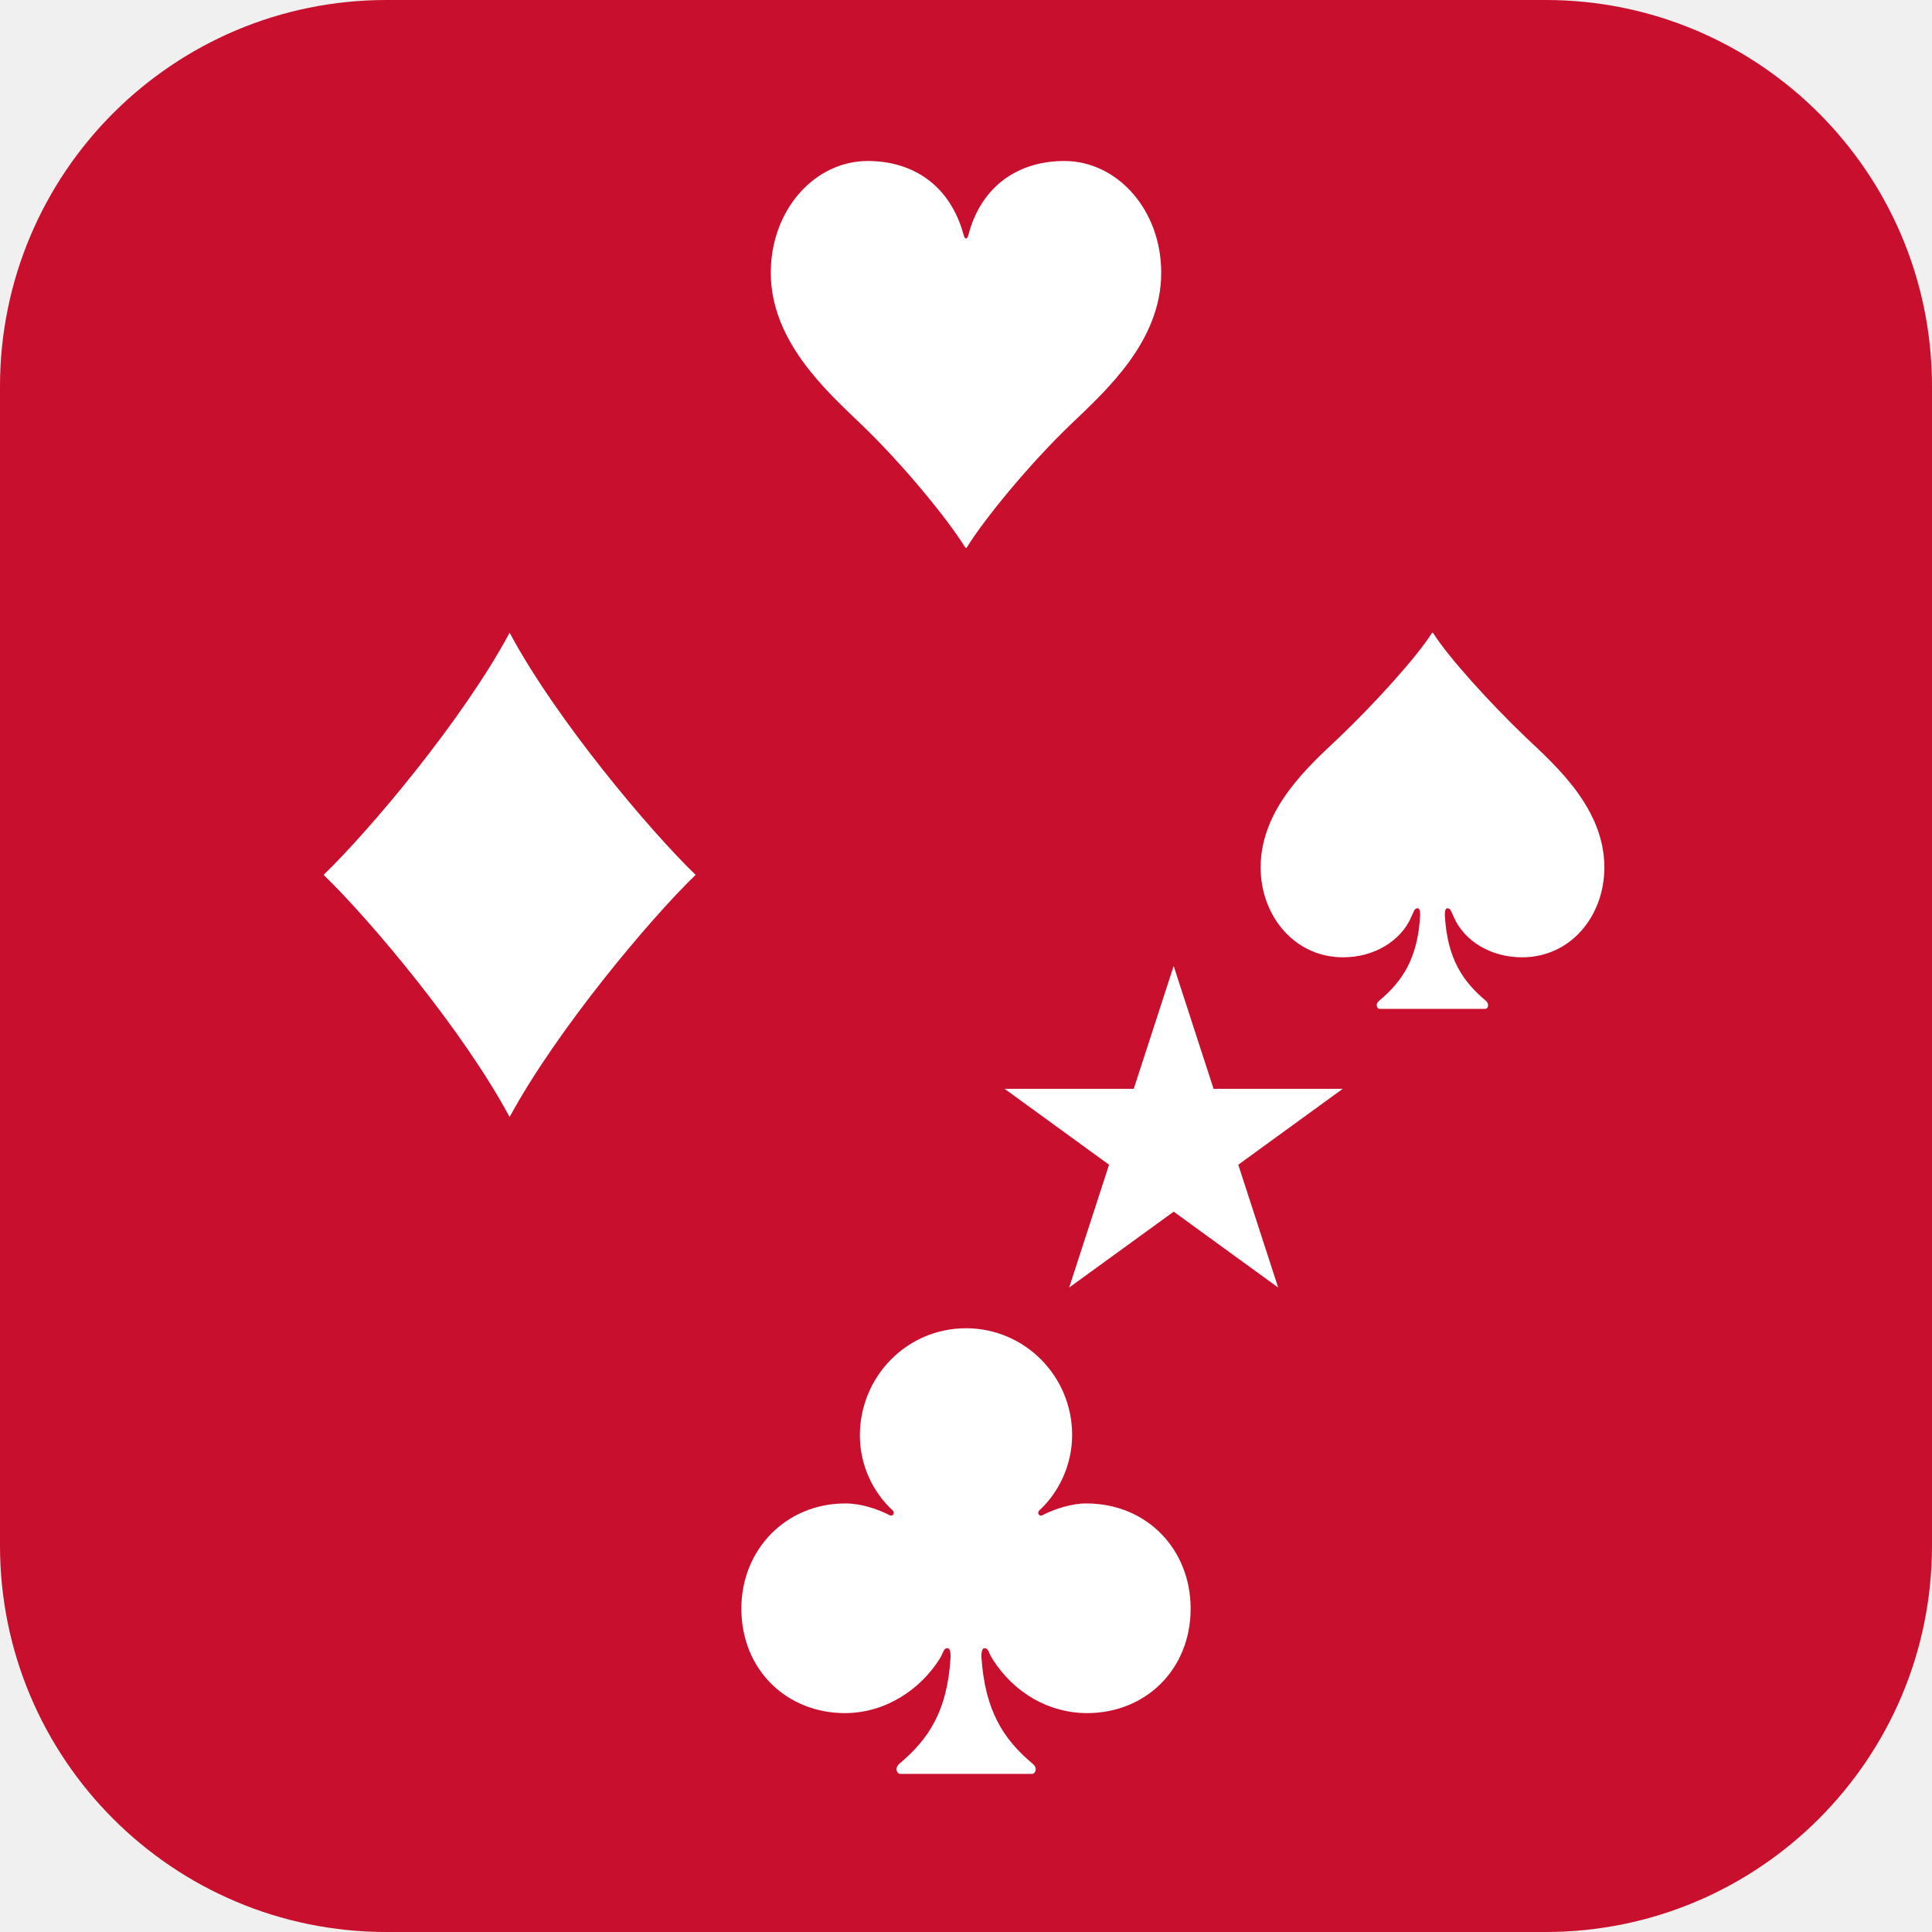
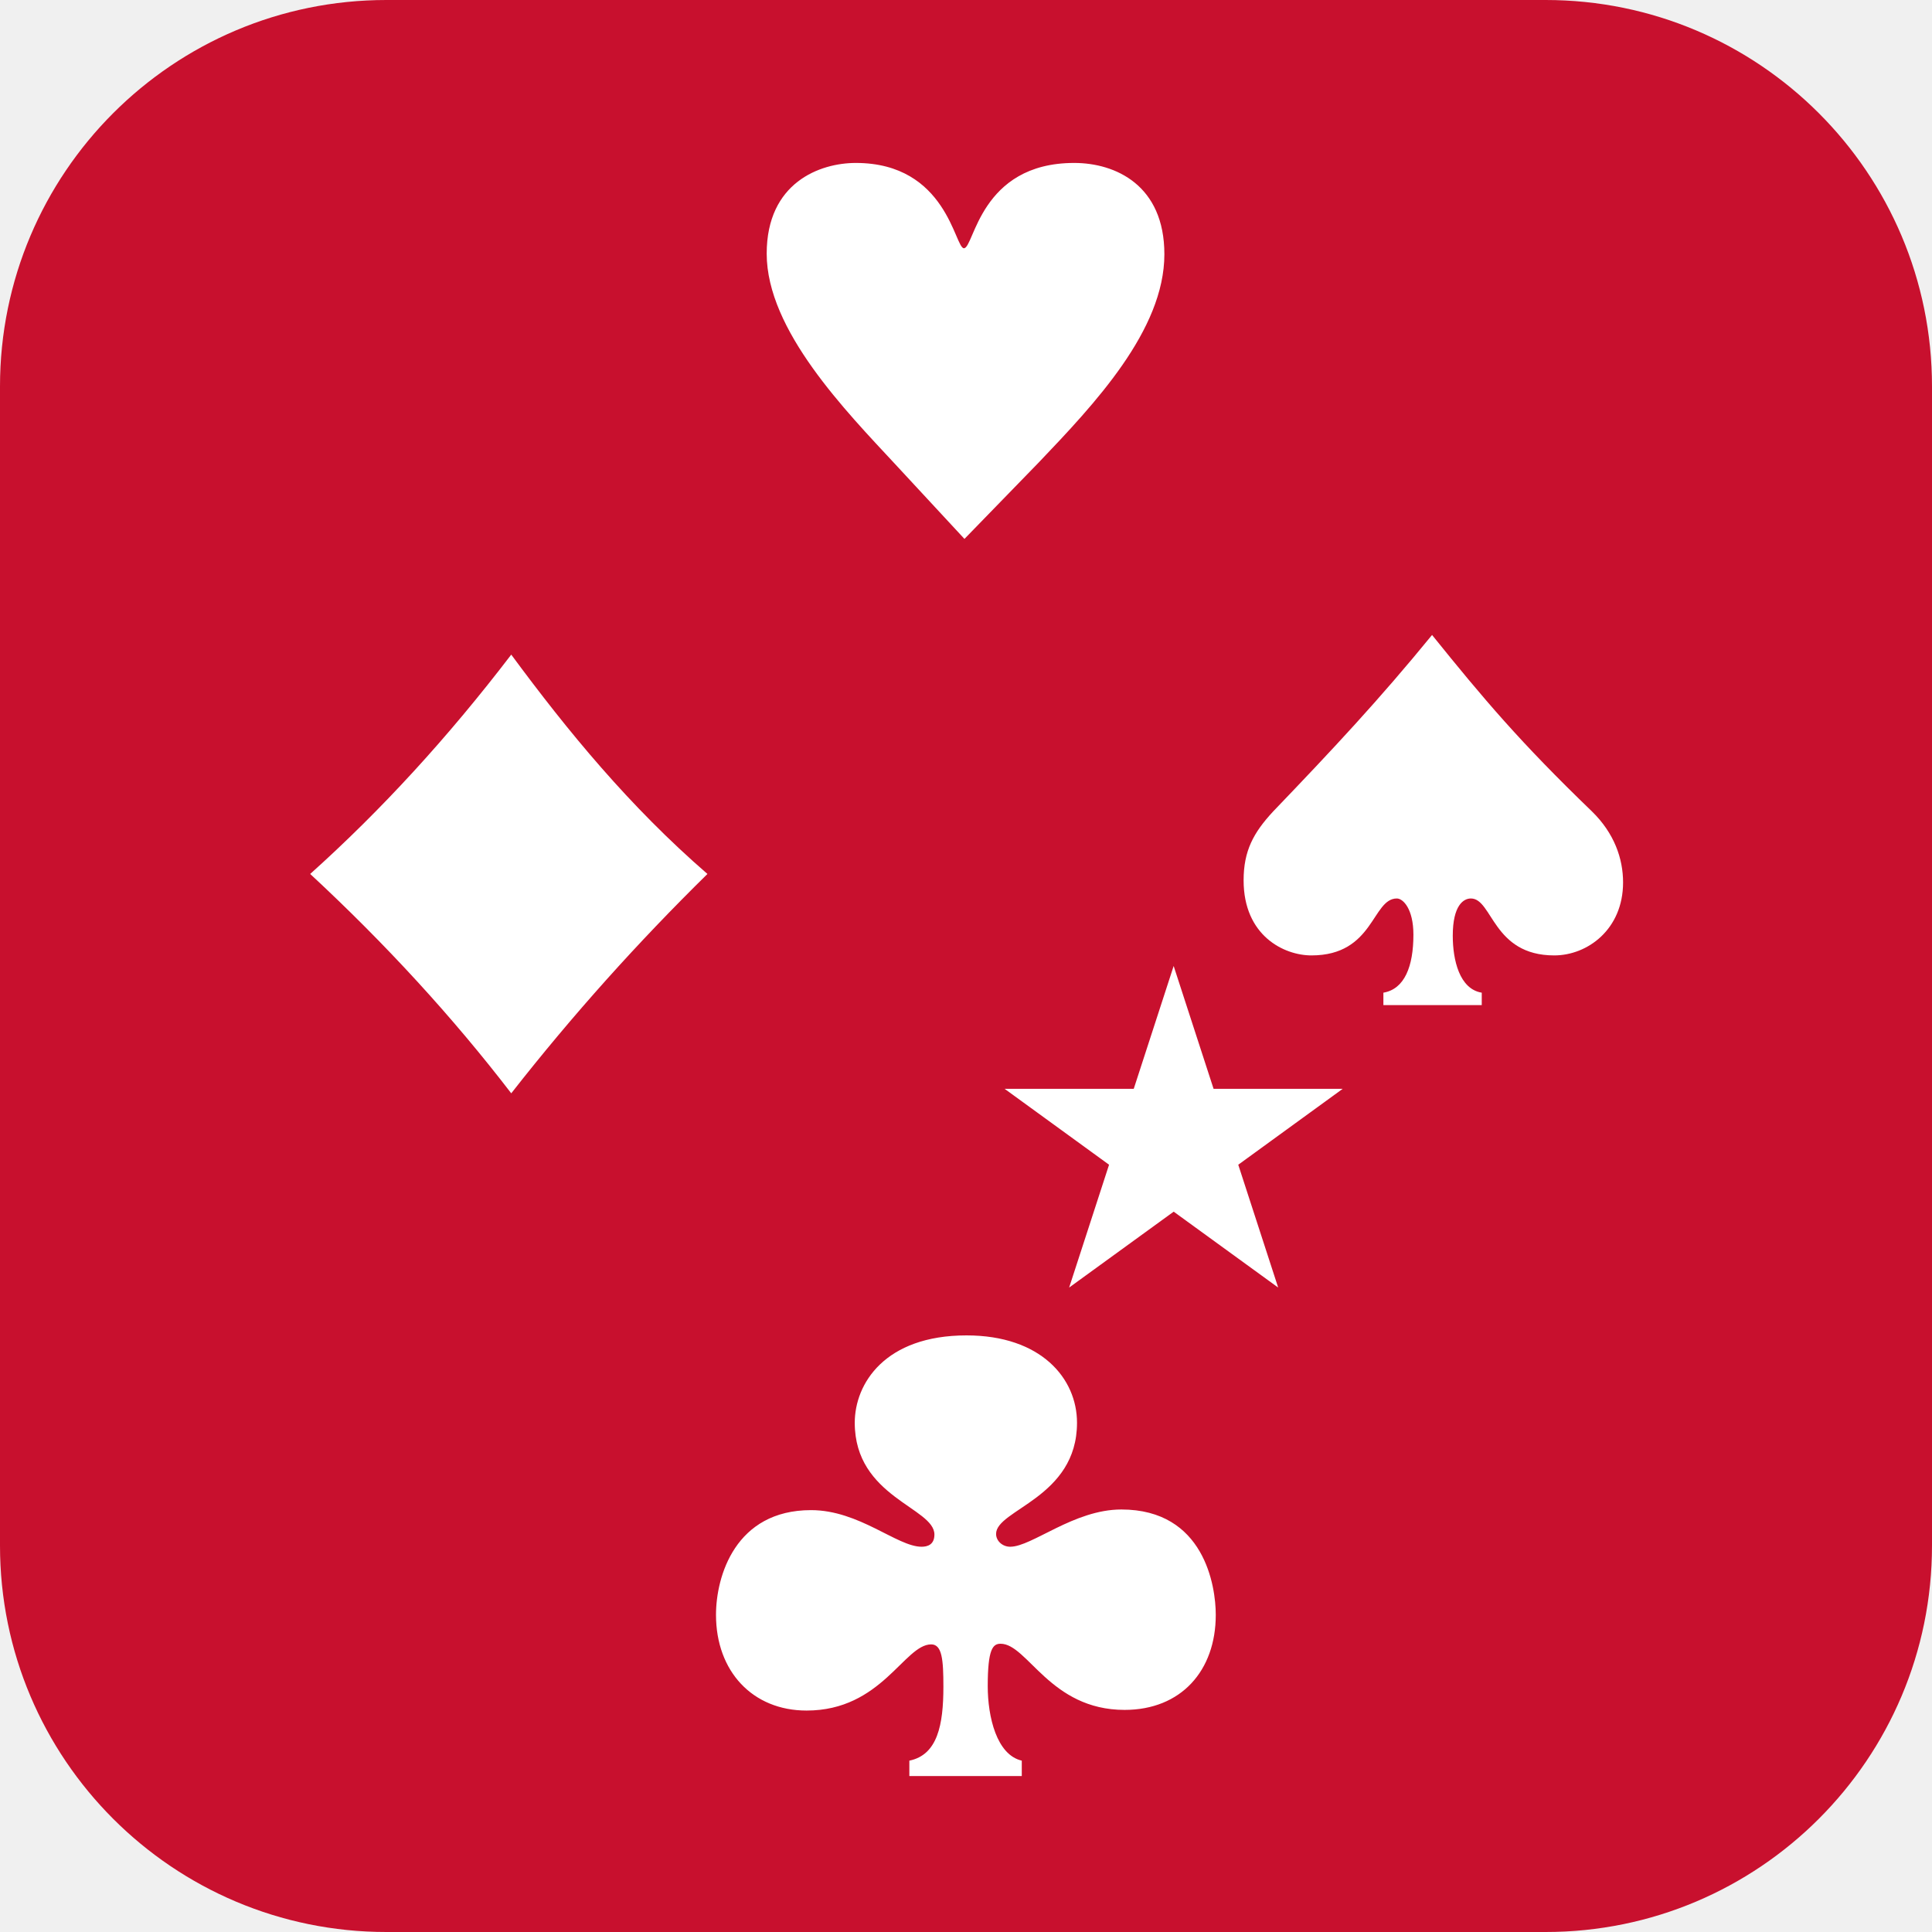
<svg xmlns="http://www.w3.org/2000/svg" width="160" height="160" viewBox="0 0 100 100" version="1.1" id="svg1">
  <defs id="defs1" />
  <g id="layer1">
    <rect style="fill:#c8102e;fill-opacity:1;stroke-width:1;stroke-dasharray:none" id="rect1" width="100" height="100" x="0" y="0" ry="20" rx="20" />
-     <path style="font-size:26.667px;line-height:0.9;font-family:'Noto Sans CJK TC';-inkscape-font-specification:'Noto Sans CJK TC';text-align:center;text-anchor:middle;fill:#ffffff;stroke-width:0.25" d="m 48.613,85.897 c 0.24,-0.373 0.213,-0.587 0.427,-0.587 0.187,0 0.16,0.427 0.16,0.48 -0.16,2.773 -1.147,4.24 -2.64,5.493 -0.293,0.267 -0.107,0.533 0.027,0.533 h 6.853 c 0.107,0 0.32,-0.267 0,-0.533 -1.493,-1.253 -2.453,-2.72 -2.64,-5.493 0,-0.053 -0.027,-0.48 0.16,-0.48 0.213,0 0.187,0.213 0.427,0.587 1.093,1.707 2.88,2.773 4.88,2.773 3.013,0 5.36,-2.24 5.36,-5.413 0,-3.04 -2.24,-5.44 -5.413,-5.44 -0.747,0 -1.653,0.293 -2.267,0.613 0,0 -0.133,0.053 -0.187,-0.053 -0.08,-0.133 0.08,-0.24 0.08,-0.24 0.933,-0.88 1.653,-2.267 1.653,-3.867 0,-3.04 -2.453,-5.52 -5.493,-5.52 -3.067,0 -5.493,2.507 -5.493,5.547 0,1.6 0.72,2.96 1.653,3.84 0,0 0.16,0.107 0.08,0.24 -0.053,0.107 -0.187,0.053 -0.187,0.053 -0.613,-0.32 -1.493,-0.613 -2.293,-0.613 -3.093,0 -5.387,2.4 -5.387,5.44 0,3.173 2.347,5.413 5.36,5.413 2.107,0 3.893,-1.227 4.88,-2.773 z" id="text1" aria-label="♣" />
-     <path style="font-size:26.667px;line-height:0.9;font-family:'Noto Sans CJK TC';-inkscape-font-specification:'Noto Sans CJK TC';text-align:center;text-anchor:middle;fill:#ffffff;stroke-width:0.25" d="m 26.377,32.75 c -2.4,4.48 -7.227,10.213 -9.627,12.533 2.4,2.32 7.227,8.053 9.627,12.533 2.427,-4.48 7.227,-10.213 9.627,-12.533 C 33.603,42.963 28.777,37.23 26.377,32.75 Z" id="text2" aria-label="♦" />
-     <path style="font-size:24px;line-height:0.9;font-family:'Noto Sans CJK TC';-inkscape-font-specification:'Noto Sans CJK TC';text-align:center;text-anchor:middle;fill:#ffffff;stroke-width:0.25" d="m 55.088,8.333 c -2.256,0 -4.272,1.176 -4.968,3.84 -0.024,0.072 -0.048,0.168 -0.12,0.168 -0.072,0 -0.096,-0.096 -0.12,-0.168 -0.72,-2.664 -2.712,-3.84 -4.968,-3.84 -2.736,0 -5.016,2.52 -5.016,5.784 0,3.528 2.856,6.096 4.656,7.824 2.184,2.088 4.512,4.944 5.4,6.384 0.024,0.048 0.072,0.048 0.096,0 0.888,-1.44 3.216,-4.296 5.4,-6.384 1.8,-1.728 4.656,-4.272 4.656,-7.824 0,-3.264 -2.28,-5.784 -5.016,-5.784 z" id="text3" aria-label="♥" />
-     <path style="font-size:21.333px;line-height:0.9;font-family:'Noto Sans CJK TC';-inkscape-font-specification:'Noto Sans CJK TC';text-align:center;text-anchor:middle;fill:#ffffff;stroke-width:0.25" d="m 83.042,44.899 c 0,-3.051 -2.496,-5.248 -4.053,-6.72 -1.899,-1.813 -4.032,-4.181 -4.8,-5.397 -0.021,-0.043 -0.064,-0.043 -0.085,0 -0.768,1.216 -2.901,3.584 -4.8,5.397 C 67.746,39.651 65.25,41.849 65.25,44.899 c 0,2.475 1.728,4.651 4.267,4.651 1.621,0 2.987,-0.853 3.52,-2.069 0.149,-0.32 0.171,-0.469 0.341,-0.469 0.149,0 0.128,0.341 0.128,0.384 -0.128,2.219 -0.917,3.392 -2.112,4.395 -0.256,0.213 -0.085,0.427 0,0.427 h 5.504 c 0.085,0 0.235,-0.213 0,-0.427 -1.195,-1.003 -1.984,-2.176 -2.112,-4.395 0,-0.043 -0.021,-0.384 0.128,-0.384 0.171,0 0.192,0.149 0.341,0.469 0.533,1.216 1.899,2.069 3.52,2.069 2.56,0 4.267,-2.176 4.267,-4.651 z" id="text4" aria-label="♠" />
+     <path style="fill:#ffffff" d="M51.125 87.274C51.125 85.346 51.391 85.08 51.79 85.08C53.186 85.08 54.35 88.504 58.207 88.504C61.133 88.504 62.928 86.476 62.928 83.584C62.928 82.087 62.33 78.131 58.04 78.131C55.58 78.131 53.419 80.059 52.288 80.059C51.889 80.059 51.557 79.76 51.557 79.394C51.557 78.131 55.746 77.532 55.746 73.642C55.746 71.348 53.884 69.12 50.027 69.12C45.805 69.12 44.242 71.614 44.242 73.642C44.242 77.499 48.365 78.031 48.365 79.427C48.365 79.959 47.999 80.059 47.7 80.059C46.437 80.059 44.475 78.164 41.981 78.164C38.058 78.164 37.06 81.589 37.06 83.584C37.06 86.51 38.955 88.538 41.748 88.538C45.639 88.538 46.802 85.113 48.199 85.113C48.764 85.113 48.83 85.911 48.83 87.307C48.83 89.269 48.531 90.832 47.068 91.131V91.929H52.887V91.131C51.59 90.832 51.125 88.87 51.125 87.274Z" id="text1" aria-label="♣" />
+     <path style="fill:#ffffff" d="M26.462 33.883C23.182 38.172 19.745 41.925 16.055 45.236C19.965 48.863 23.435 52.648 26.462 56.59C29.647 52.521 33.022 48.769 36.617 45.236C32.58 41.736 29.395 37.857 26.462 33.883Z" id="text2" aria-label="♦" />
+     <path style="fill:#ffffff" d="M55.601 8.434C50.708 8.434 50.426 12.849 49.892 12.849C49.414 12.849 49.02 8.434 44.296 8.434C42.44 8.434 39.684 9.447 39.684 13.13C39.684 17.095 43.79 21.285 46.349 24.041L49.92 27.894L53.773 23.929C56.641 20.92 60.268 17.095 60.268 13.159C60.268 9.587 57.738 8.434 55.601 8.434Z" id="text3" aria-label="♥" />
+     <path style="fill:#ffffff" d="M76.132 46.505C77.258 46.505 77.258 49.452 80.446 49.452C82.161 49.452 84.01 48.112 84.01 45.674C84.01 44.441 83.555 43.128 82.403 42.003C78.678 38.412 76.802 36.188 74.123 32.866C71.363 36.242 69.005 38.761 65.896 42.003C64.878 43.101 64.369 44.039 64.369 45.567C64.369 48.434 66.459 49.452 67.879 49.452C71.122 49.452 71.014 46.505 72.301 46.505C72.622 46.505 73.158 47.04 73.158 48.38C73.158 50.015 72.703 51.194 71.604 51.381V52.024H76.695V51.381C75.543 51.194 75.195 49.693 75.195 48.434C75.195 46.853 75.757 46.505 76.132 46.505Z" id="text4" aria-label="♠" />
    <path style="fill:#ffffff;fill-opacity:1;stroke:none;stroke-width:1" id="path1" d="m 85.88,74.255 4.063,-2.951 -1.552,4.776 4.062,2.952 -5.022,1.9e-4 -1.552,4.776 -1.552,-4.776 -5.022,-1.9e-4 4.062,-2.952 -1.552,-4.776 z" transform="matrix(1.331116,0,0,-1.331116,-53.56644,161.5575)" />
  </g>
</svg>
